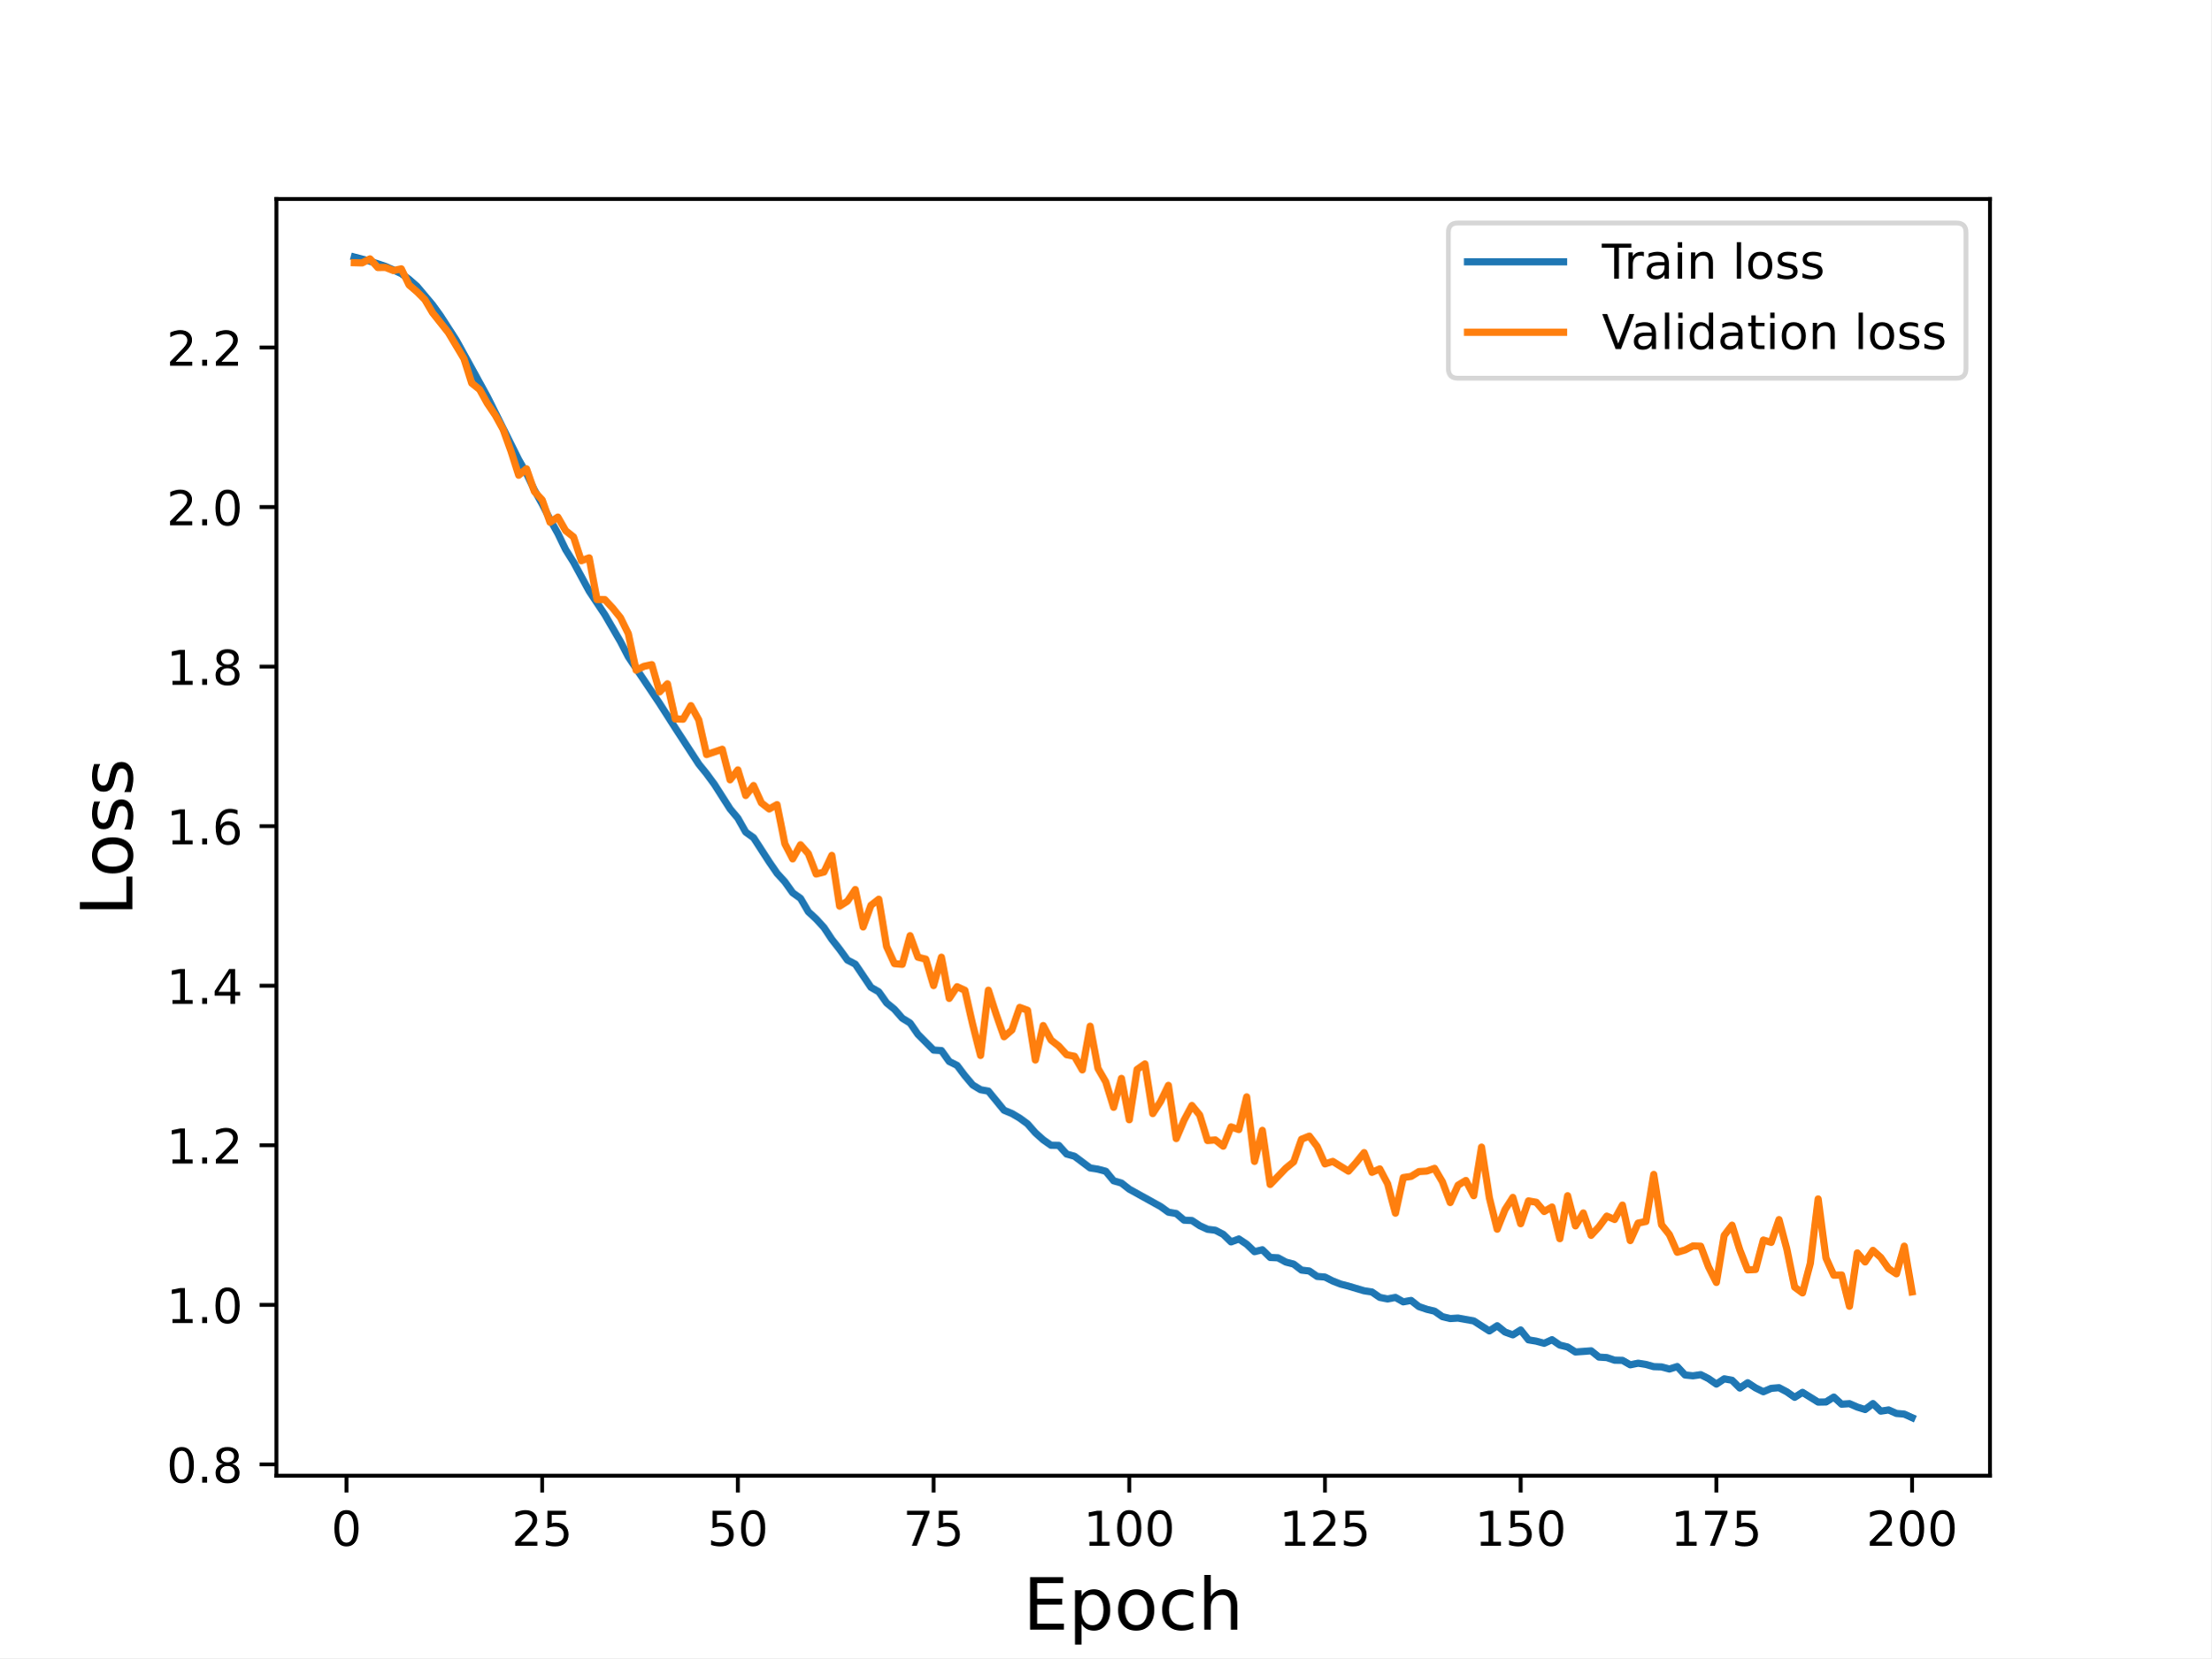
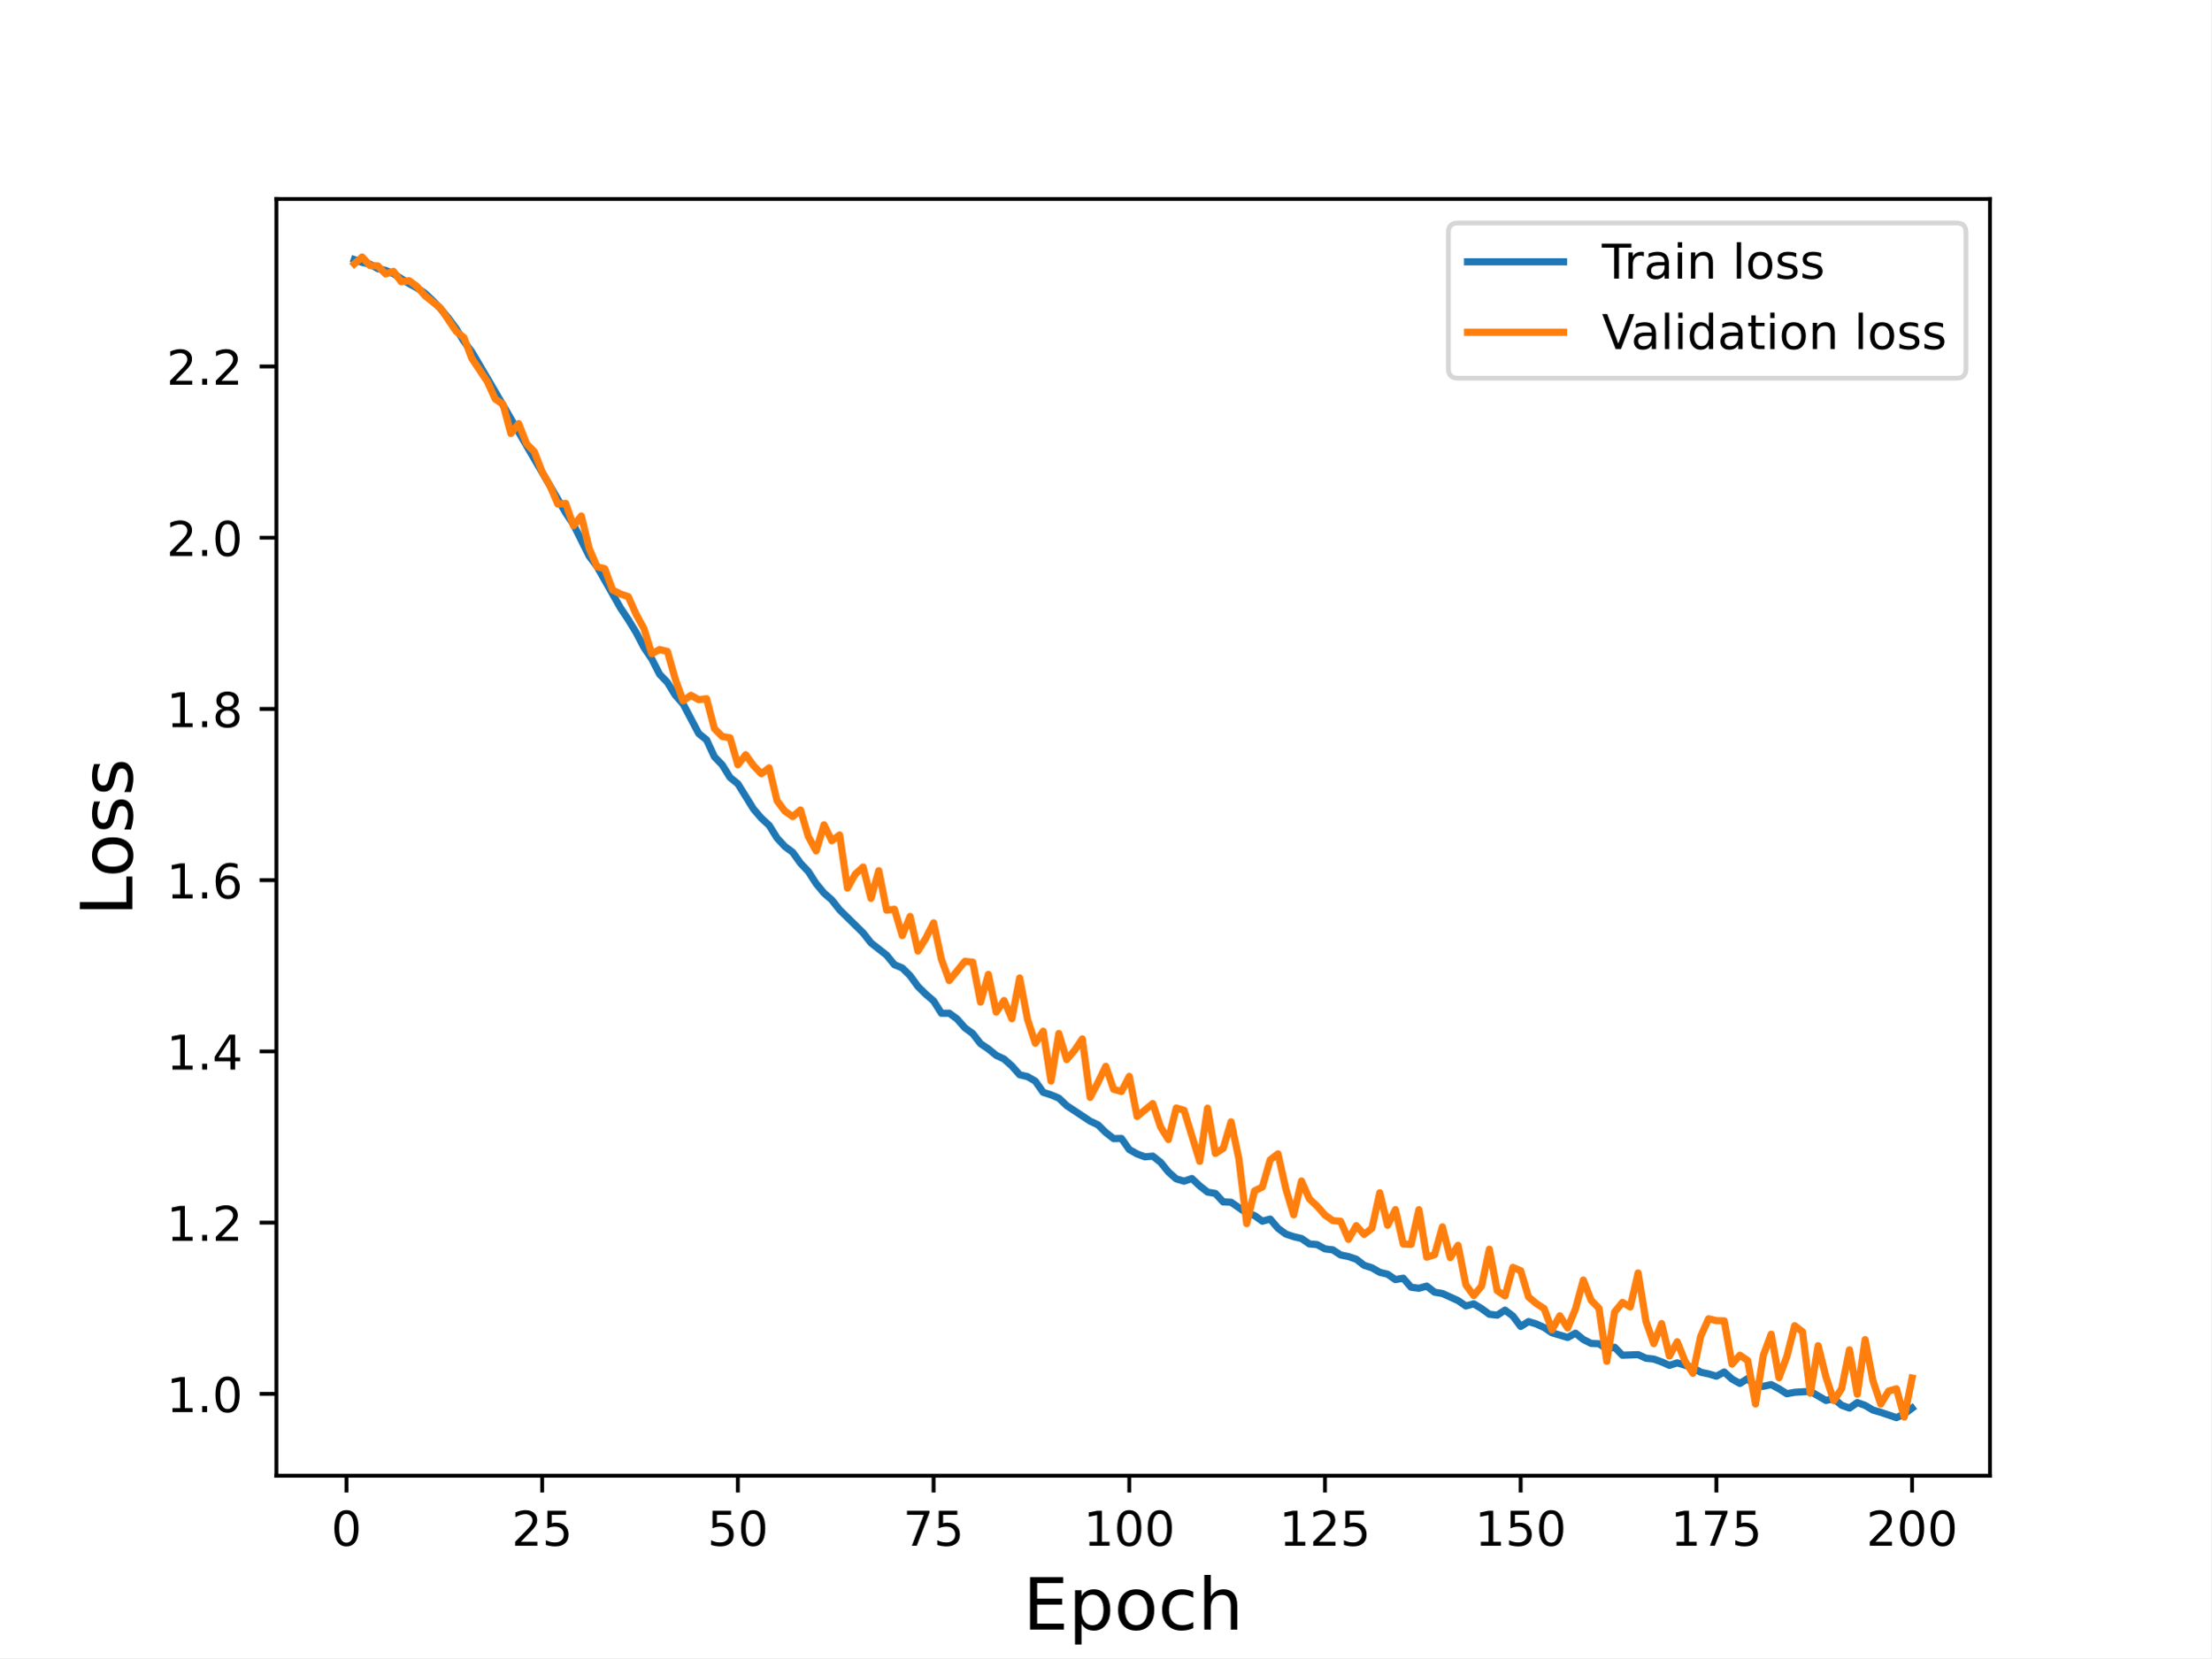
<svg xmlns="http://www.w3.org/2000/svg" xmlns:xlink="http://www.w3.org/1999/xlink" height="345.6pt" version="1.1" viewBox="0 0 460.8 345.6" width="460.8pt">
  <defs>
    <style type="text/css">*{stroke-linecap:butt;stroke-linejoin:round;}</style>
  </defs>
  <g id="figure_1">
    <g id="patch_1">
      <path d="M 0 345.6  L 460.8 345.6  L 460.8 0  L 0 0  z " style="fill:#ffffff;" />
    </g>
    <g id="axes_1">
      <g id="patch_2">
        <path d="M 57.6 307.584  L 414.72 307.584  L 414.72 41.472  L 57.6 41.472  z " style="fill:#ffffff;" />
      </g>
      <g id="matplotlib.axis_1">
        <g id="xtick_1">
          <g id="line2d_1">
            <defs>
-               <path d="M 0 0  L 0 3.5  " id="m5398cf4c0d" style="stroke:#000000;stroke-width:0.8;" />
-             </defs>
-             <g>
-               <use style="stroke:#000000;stroke-width:0.8;" x="72.201" xlink:href="#m5398cf4c0d" y="307.584" />
+               <path d="M 0 0  L 0 3.5  " id="mb15da85560" style="stroke:#000000;stroke-width:0.8;" />
+             </defs>
+             <g>
+               <use style="stroke:#000000;stroke-width:0.8;" x="72.201" xlink:href="#mb15da85560" y="307.584" />
            </g>
          </g>
          <g id="text_1">
            <g transform="translate(69.02005 322.1824)scale(0.1 -0.1)">
              <defs>
                <path d="M 2034 4250  Q 1547 4250 1301 3770  Q 1056 3291 1056 2328  Q 1056 1369 1301 889  Q 1547 409 2034 409  Q 2525 409 2770 889  Q 3016 1369 3016 2328  Q 3016 3291 2770 3770  Q 2525 4250 2034 4250  z M 2034 4750  Q 2819 4750 3233 4129  Q 3647 3509 3647 2328  Q 3647 1150 3233 529  Q 2819 -91 2034 -91  Q 1250 -91 836 529  Q 422 1150 422 2328  Q 422 3509 836 4129  Q 1250 4750 2034 4750  z " id="DejaVuSans-30" transform="scale(0.015625)" />
              </defs>
              <use xlink:href="#DejaVuSans-30" />
            </g>
          </g>
        </g>
        <g id="xtick_2">
          <g id="line2d_2">
            <g>
-               <use style="stroke:#000000;stroke-width:0.8;" x="112.987" xlink:href="#m5398cf4c0d" y="307.584" />
+               <use style="stroke:#000000;stroke-width:0.8;" x="112.987" xlink:href="#mb15da85560" y="307.584" />
            </g>
          </g>
          <g id="text_2">
            <g transform="translate(106.6245 322.1824)scale(0.1 -0.1)">
              <defs>
                <path d="M 1228 531  L 3431 531  L 3431 0  L 469 0  L 469 531  Q 828 903 1448 1529  Q 2069 2156 2228 2338  Q 2531 2678 2651 2914  Q 2772 3150 2772 3378  Q 2772 3750 2511 3984  Q 2250 4219 1831 4219  Q 1534 4219 1204 4116  Q 875 4013 500 3803  L 500 4441  Q 881 4594 1212 4672  Q 1544 4750 1819 4750  Q 2544 4750 2975 4387  Q 3406 4025 3406 3419  Q 3406 3131 3298 2873  Q 3191 2616 2906 2266  Q 2828 2175 2409 1742  Q 1991 1309 1228 531  z " id="DejaVuSans-32" transform="scale(0.015625)" />
                <path d="M 691 4666  L 3169 4666  L 3169 4134  L 1269 4134  L 1269 2991  Q 1406 3038 1543 3061  Q 1681 3084 1819 3084  Q 2600 3084 3056 2656  Q 3513 2228 3513 1497  Q 3513 744 3044 326  Q 2575 -91 1722 -91  Q 1428 -91 1123 -41  Q 819 9 494 109  L 494 744  Q 775 591 1075 516  Q 1375 441 1709 441  Q 2250 441 2565 725  Q 2881 1009 2881 1497  Q 2881 1984 2565 2268  Q 2250 2553 1709 2553  Q 1456 2553 1204 2497  Q 953 2441 691 2322  L 691 4666  z " id="DejaVuSans-35" transform="scale(0.015625)" />
              </defs>
              <use xlink:href="#DejaVuSans-32" />
              <use x="63.623" xlink:href="#DejaVuSans-35" />
            </g>
          </g>
        </g>
        <g id="xtick_3">
          <g id="line2d_3">
            <g>
-               <use style="stroke:#000000;stroke-width:0.8;" x="153.773" xlink:href="#m5398cf4c0d" y="307.584" />
+               <use style="stroke:#000000;stroke-width:0.8;" x="153.773" xlink:href="#mb15da85560" y="307.584" />
            </g>
          </g>
          <g id="text_3">
            <g transform="translate(147.4103 322.1824)scale(0.1 -0.1)">
              <use xlink:href="#DejaVuSans-35" />
              <use x="63.623" xlink:href="#DejaVuSans-30" />
            </g>
          </g>
        </g>
        <g id="xtick_4">
          <g id="line2d_4">
            <g>
-               <use style="stroke:#000000;stroke-width:0.8;" x="194.559" xlink:href="#m5398cf4c0d" y="307.584" />
+               <use style="stroke:#000000;stroke-width:0.8;" x="194.559" xlink:href="#mb15da85560" y="307.584" />
            </g>
          </g>
          <g id="text_4">
            <g transform="translate(188.196 322.1824)scale(0.1 -0.1)">
              <defs>
                <path d="M 525 4666  L 3525 4666  L 3525 4397  L 1831 0  L 1172 0  L 2766 4134  L 525 4134  L 525 4666  z " id="DejaVuSans-37" transform="scale(0.015625)" />
              </defs>
              <use xlink:href="#DejaVuSans-37" />
              <use x="63.623" xlink:href="#DejaVuSans-35" />
            </g>
          </g>
        </g>
        <g id="xtick_5">
          <g id="line2d_5">
            <g>
-               <use style="stroke:#000000;stroke-width:0.8;" x="235.344" xlink:href="#m5398cf4c0d" y="307.584" />
+               <use style="stroke:#000000;stroke-width:0.8;" x="235.344" xlink:href="#mb15da85560" y="307.584" />
            </g>
          </g>
          <g id="text_5">
            <g transform="translate(225.8005 322.1824)scale(0.1 -0.1)">
              <defs>
                <path d="M 794 531  L 1825 531  L 1825 4091  L 703 3866  L 703 4441  L 1819 4666  L 2450 4666  L 2450 531  L 3481 531  L 3481 0  L 794 0  L 794 531  z " id="DejaVuSans-31" transform="scale(0.015625)" />
              </defs>
              <use xlink:href="#DejaVuSans-31" />
              <use x="63.623" xlink:href="#DejaVuSans-30" />
              <use x="127.246" xlink:href="#DejaVuSans-30" />
            </g>
          </g>
        </g>
        <g id="xtick_6">
          <g id="line2d_6">
            <g>
-               <use style="stroke:#000000;stroke-width:0.8;" x="276.13" xlink:href="#m5398cf4c0d" y="307.584" />
+               <use style="stroke:#000000;stroke-width:0.8;" x="276.13" xlink:href="#mb15da85560" y="307.584" />
            </g>
          </g>
          <g id="text_6">
            <g transform="translate(266.5863 322.1824)scale(0.1 -0.1)">
              <use xlink:href="#DejaVuSans-31" />
              <use x="63.623" xlink:href="#DejaVuSans-32" />
              <use x="127.246" xlink:href="#DejaVuSans-35" />
            </g>
          </g>
        </g>
        <g id="xtick_7">
          <g id="line2d_7">
            <g>
-               <use style="stroke:#000000;stroke-width:0.8;" x="316.916" xlink:href="#m5398cf4c0d" y="307.584" />
+               <use style="stroke:#000000;stroke-width:0.8;" x="316.916" xlink:href="#mb15da85560" y="307.584" />
            </g>
          </g>
          <g id="text_7">
            <g transform="translate(307.372 322.1824)scale(0.1 -0.1)">
              <use xlink:href="#DejaVuSans-31" />
              <use x="63.623" xlink:href="#DejaVuSans-35" />
              <use x="127.246" xlink:href="#DejaVuSans-30" />
            </g>
          </g>
        </g>
        <g id="xtick_8">
          <g id="line2d_8">
            <g>
-               <use style="stroke:#000000;stroke-width:0.8;" x="357.702" xlink:href="#m5398cf4c0d" y="307.584" />
+               <use style="stroke:#000000;stroke-width:0.8;" x="357.702" xlink:href="#mb15da85560" y="307.584" />
            </g>
          </g>
          <g id="text_8">
            <g transform="translate(348.1578 322.1824)scale(0.1 -0.1)">
              <use xlink:href="#DejaVuSans-31" />
              <use x="63.623" xlink:href="#DejaVuSans-37" />
              <use x="127.246" xlink:href="#DejaVuSans-35" />
            </g>
          </g>
        </g>
        <g id="xtick_9">
          <g id="line2d_9">
            <g>
-               <use style="stroke:#000000;stroke-width:0.8;" x="398.487" xlink:href="#m5398cf4c0d" y="307.584" />
+               <use style="stroke:#000000;stroke-width:0.8;" x="398.487" xlink:href="#mb15da85560" y="307.584" />
            </g>
          </g>
          <g id="text_9">
            <g transform="translate(388.9435 322.1824)scale(0.1 -0.1)">
              <use xlink:href="#DejaVuSans-32" />
              <use x="63.623" xlink:href="#DejaVuSans-30" />
              <use x="127.246" xlink:href="#DejaVuSans-30" />
            </g>
          </g>
        </g>
        <g id="text_10">
          <g transform="translate(213.1936 339.6598)scale(0.15 -0.15)">
            <defs>
              <path d="M 628 4666  L 3578 4666  L 3578 4134  L 1259 4134  L 1259 2753  L 3481 2753  L 3481 2222  L 1259 2222  L 1259 531  L 3634 531  L 3634 0  L 628 0  L 628 4666  z " id="DejaVuSans-45" transform="scale(0.015625)" />
              <path d="M 1159 525  L 1159 -1331  L 581 -1331  L 581 3500  L 1159 3500  L 1159 2969  Q 1341 3281 1617 3432  Q 1894 3584 2278 3584  Q 2916 3584 3314 3078  Q 3713 2572 3713 1747  Q 3713 922 3314 415  Q 2916 -91 2278 -91  Q 1894 -91 1617 61  Q 1341 213 1159 525  z M 3116 1747  Q 3116 2381 2855 2742  Q 2594 3103 2138 3103  Q 1681 3103 1420 2742  Q 1159 2381 1159 1747  Q 1159 1113 1420 752  Q 1681 391 2138 391  Q 2594 391 2855 752  Q 3116 1113 3116 1747  z " id="DejaVuSans-70" transform="scale(0.015625)" />
              <path d="M 1959 3097  Q 1497 3097 1228 2736  Q 959 2375 959 1747  Q 959 1119 1226 758  Q 1494 397 1959 397  Q 2419 397 2687 759  Q 2956 1122 2956 1747  Q 2956 2369 2687 2733  Q 2419 3097 1959 3097  z M 1959 3584  Q 2709 3584 3137 3096  Q 3566 2609 3566 1747  Q 3566 888 3137 398  Q 2709 -91 1959 -91  Q 1206 -91 779 398  Q 353 888 353 1747  Q 353 2609 779 3096  Q 1206 3584 1959 3584  z " id="DejaVuSans-6f" transform="scale(0.015625)" />
              <path d="M 3122 3366  L 3122 2828  Q 2878 2963 2633 3030  Q 2388 3097 2138 3097  Q 1578 3097 1268 2742  Q 959 2388 959 1747  Q 959 1106 1268 751  Q 1578 397 2138 397  Q 2388 397 2633 464  Q 2878 531 3122 666  L 3122 134  Q 2881 22 2623 -34  Q 2366 -91 2075 -91  Q 1284 -91 818 406  Q 353 903 353 1747  Q 353 2603 823 3093  Q 1294 3584 2113 3584  Q 2378 3584 2631 3529  Q 2884 3475 3122 3366  z " id="DejaVuSans-63" transform="scale(0.015625)" />
              <path d="M 3513 2113  L 3513 0  L 2938 0  L 2938 2094  Q 2938 2591 2744 2837  Q 2550 3084 2163 3084  Q 1697 3084 1428 2787  Q 1159 2491 1159 1978  L 1159 0  L 581 0  L 581 4863  L 1159 4863  L 1159 2956  Q 1366 3272 1645 3428  Q 1925 3584 2291 3584  Q 2894 3584 3203 3211  Q 3513 2838 3513 2113  z " id="DejaVuSans-68" transform="scale(0.015625)" />
            </defs>
            <use xlink:href="#DejaVuSans-45" />
            <use x="63.184" xlink:href="#DejaVuSans-70" />
            <use x="126.66" xlink:href="#DejaVuSans-6f" />
            <use x="187.842" xlink:href="#DejaVuSans-63" />
            <use x="242.822" xlink:href="#DejaVuSans-68" />
          </g>
        </g>
      </g>
      <g id="matplotlib.axis_2">
        <g id="ytick_1">
          <g id="line2d_10">
            <defs>
-               <path d="M 0 0  L -3.5 0  " id="mf425dafba1" style="stroke:#000000;stroke-width:0.8;" />
-             </defs>
-             <g>
-               <use style="stroke:#000000;stroke-width:0.8;" x="57.6" xlink:href="#mf425dafba1" y="305.232" />
+               <path d="M 0 0  L -3.5 0  " id="m21a8f76d8e" style="stroke:#000000;stroke-width:0.8;" />
+             </defs>
+             <g>
+               <use style="stroke:#000000;stroke-width:0.8;" x="57.6" xlink:href="#m21a8f76d8e" y="290.529" />
            </g>
          </g>
          <g id="text_11">
-             <g transform="translate(34.69687 309.031)scale(0.1 -0.1)">
+             <g transform="translate(34.69687 294.3279)scale(0.1 -0.1)">
              <defs>
                <path d="M 684 794  L 1344 794  L 1344 0  L 684 0  L 684 794  z " id="DejaVuSans-2e" transform="scale(0.015625)" />
-                 <path d="M 2034 2216  Q 1584 2216 1326 1975  Q 1069 1734 1069 1313  Q 1069 891 1326 650  Q 1584 409 2034 409  Q 2484 409 2743 651  Q 3003 894 3003 1313  Q 3003 1734 2745 1975  Q 2488 2216 2034 2216  z M 1403 2484  Q 997 2584 770 2862  Q 544 3141 544 3541  Q 544 4100 942 4425  Q 1341 4750 2034 4750  Q 2731 4750 3128 4425  Q 3525 4100 3525 3541  Q 3525 3141 3298 2862  Q 3072 2584 2669 2484  Q 3125 2378 3379 2068  Q 3634 1759 3634 1313  Q 3634 634 3220 271  Q 2806 -91 2034 -91  Q 1263 -91 848 271  Q 434 634 434 1313  Q 434 1759 690 2068  Q 947 2378 1403 2484  z M 1172 3481  Q 1172 3119 1398 2916  Q 1625 2713 2034 2713  Q 2441 2713 2670 2916  Q 2900 3119 2900 3481  Q 2900 3844 2670 4047  Q 2441 4250 2034 4250  Q 1625 4250 1398 4047  Q 1172 3844 1172 3481  z " id="DejaVuSans-38" transform="scale(0.015625)" />
-               </defs>
-               <use xlink:href="#DejaVuSans-30" />
-               <use x="63.623" xlink:href="#DejaVuSans-2e" />
-               <use x="95.41" xlink:href="#DejaVuSans-38" />
+               </defs>
+               <use xlink:href="#DejaVuSans-31" />
+               <use x="63.623" xlink:href="#DejaVuSans-2e" />
+               <use x="95.41" xlink:href="#DejaVuSans-30" />
            </g>
          </g>
        </g>
        <g id="ytick_2">
          <g id="line2d_11">
            <g>
-               <use style="stroke:#000000;stroke-width:0.8;" x="57.6" xlink:href="#mf425dafba1" y="271.973" />
+               <use style="stroke:#000000;stroke-width:0.8;" x="57.6" xlink:href="#m21a8f76d8e" y="254.837" />
            </g>
          </g>
          <g id="text_12">
-             <g transform="translate(34.69687 275.772)scale(0.1 -0.1)">
-               <use xlink:href="#DejaVuSans-31" />
-               <use x="63.623" xlink:href="#DejaVuSans-2e" />
-               <use x="95.41" xlink:href="#DejaVuSans-30" />
+             <g transform="translate(34.69687 258.6366)scale(0.1 -0.1)">
+               <use xlink:href="#DejaVuSans-31" />
+               <use x="63.623" xlink:href="#DejaVuSans-2e" />
+               <use x="95.41" xlink:href="#DejaVuSans-32" />
            </g>
          </g>
        </g>
        <g id="ytick_3">
          <g id="line2d_12">
            <g>
-               <use style="stroke:#000000;stroke-width:0.8;" x="57.6" xlink:href="#mf425dafba1" y="238.714" />
+               <use style="stroke:#000000;stroke-width:0.8;" x="57.6" xlink:href="#m21a8f76d8e" y="219.146" />
            </g>
          </g>
          <g id="text_13">
-             <g transform="translate(34.69687 242.513)scale(0.1 -0.1)">
-               <use xlink:href="#DejaVuSans-31" />
-               <use x="63.623" xlink:href="#DejaVuSans-2e" />
-               <use x="95.41" xlink:href="#DejaVuSans-32" />
+             <g transform="translate(34.69687 222.9452)scale(0.1 -0.1)">
+               <defs>
+                 <path d="M 2419 4116  L 825 1625  L 2419 1625  L 2419 4116  z M 2253 4666  L 3047 4666  L 3047 1625  L 3713 1625  L 3713 1100  L 3047 1100  L 3047 0  L 2419 0  L 2419 1100  L 313 1100  L 313 1709  L 2253 4666  z " id="DejaVuSans-34" transform="scale(0.015625)" />
+               </defs>
+               <use xlink:href="#DejaVuSans-31" />
+               <use x="63.623" xlink:href="#DejaVuSans-2e" />
+               <use x="95.41" xlink:href="#DejaVuSans-34" />
            </g>
          </g>
        </g>
        <g id="ytick_4">
          <g id="line2d_13">
            <g>
-               <use style="stroke:#000000;stroke-width:0.8;" x="57.6" xlink:href="#mf425dafba1" y="205.455" />
+               <use style="stroke:#000000;stroke-width:0.8;" x="57.6" xlink:href="#m21a8f76d8e" y="183.455" />
            </g>
          </g>
          <g id="text_14">
-             <g transform="translate(34.69687 209.254)scale(0.1 -0.1)">
-               <defs>
-                 <path d="M 2419 4116  L 825 1625  L 2419 1625  L 2419 4116  z M 2253 4666  L 3047 4666  L 3047 1625  L 3713 1625  L 3713 1100  L 3047 1100  L 3047 0  L 2419 0  L 2419 1100  L 313 1100  L 313 1709  L 2253 4666  z " id="DejaVuSans-34" transform="scale(0.015625)" />
-               </defs>
-               <use xlink:href="#DejaVuSans-31" />
-               <use x="63.623" xlink:href="#DejaVuSans-2e" />
-               <use x="95.41" xlink:href="#DejaVuSans-34" />
+             <g transform="translate(34.69687 187.2539)scale(0.1 -0.1)">
+               <defs>
+                 <path d="M 2113 2584  Q 1688 2584 1439 2293  Q 1191 2003 1191 1497  Q 1191 994 1439 701  Q 1688 409 2113 409  Q 2538 409 2786 701  Q 3034 994 3034 1497  Q 3034 2003 2786 2293  Q 2538 2584 2113 2584  z M 3366 4563  L 3366 3988  Q 3128 4100 2886 4159  Q 2644 4219 2406 4219  Q 1781 4219 1451 3797  Q 1122 3375 1075 2522  Q 1259 2794 1537 2939  Q 1816 3084 2150 3084  Q 2853 3084 3261 2657  Q 3669 2231 3669 1497  Q 3669 778 3244 343  Q 2819 -91 2113 -91  Q 1303 -91 875 529  Q 447 1150 447 2328  Q 447 3434 972 4092  Q 1497 4750 2381 4750  Q 2619 4750 2861 4703  Q 3103 4656 3366 4563  z " id="DejaVuSans-36" transform="scale(0.015625)" />
+               </defs>
+               <use xlink:href="#DejaVuSans-31" />
+               <use x="63.623" xlink:href="#DejaVuSans-2e" />
+               <use x="95.41" xlink:href="#DejaVuSans-36" />
            </g>
          </g>
        </g>
        <g id="ytick_5">
          <g id="line2d_14">
            <g>
-               <use style="stroke:#000000;stroke-width:0.8;" x="57.6" xlink:href="#mf425dafba1" y="172.196" />
+               <use style="stroke:#000000;stroke-width:0.8;" x="57.6" xlink:href="#m21a8f76d8e" y="147.763" />
            </g>
          </g>
          <g id="text_15">
-             <g transform="translate(34.69687 175.995)scale(0.1 -0.1)">
-               <defs>
-                 <path d="M 2113 2584  Q 1688 2584 1439 2293  Q 1191 2003 1191 1497  Q 1191 994 1439 701  Q 1688 409 2113 409  Q 2538 409 2786 701  Q 3034 994 3034 1497  Q 3034 2003 2786 2293  Q 2538 2584 2113 2584  z M 3366 4563  L 3366 3988  Q 3128 4100 2886 4159  Q 2644 4219 2406 4219  Q 1781 4219 1451 3797  Q 1122 3375 1075 2522  Q 1259 2794 1537 2939  Q 1816 3084 2150 3084  Q 2853 3084 3261 2657  Q 3669 2231 3669 1497  Q 3669 778 3244 343  Q 2819 -91 2113 -91  Q 1303 -91 875 529  Q 447 1150 447 2328  Q 447 3434 972 4092  Q 1497 4750 2381 4750  Q 2619 4750 2861 4703  Q 3103 4656 3366 4563  z " id="DejaVuSans-36" transform="scale(0.015625)" />
-               </defs>
-               <use xlink:href="#DejaVuSans-31" />
-               <use x="63.623" xlink:href="#DejaVuSans-2e" />
-               <use x="95.41" xlink:href="#DejaVuSans-36" />
+             <g transform="translate(34.69687 151.5626)scale(0.1 -0.1)">
+               <defs>
+                 <path d="M 2034 2216  Q 1584 2216 1326 1975  Q 1069 1734 1069 1313  Q 1069 891 1326 650  Q 1584 409 2034 409  Q 2484 409 2743 651  Q 3003 894 3003 1313  Q 3003 1734 2745 1975  Q 2488 2216 2034 2216  z M 1403 2484  Q 997 2584 770 2862  Q 544 3141 544 3541  Q 544 4100 942 4425  Q 1341 4750 2034 4750  Q 2731 4750 3128 4425  Q 3525 4100 3525 3541  Q 3525 3141 3298 2862  Q 3072 2584 2669 2484  Q 3125 2378 3379 2068  Q 3634 1759 3634 1313  Q 3634 634 3220 271  Q 2806 -91 2034 -91  Q 1263 -91 848 271  Q 434 634 434 1313  Q 434 1759 690 2068  Q 947 2378 1403 2484  z M 1172 3481  Q 1172 3119 1398 2916  Q 1625 2713 2034 2713  Q 2441 2713 2670 2916  Q 2900 3119 2900 3481  Q 2900 3844 2670 4047  Q 2441 4250 2034 4250  Q 1625 4250 1398 4047  Q 1172 3844 1172 3481  z " id="DejaVuSans-38" transform="scale(0.015625)" />
+               </defs>
+               <use xlink:href="#DejaVuSans-31" />
+               <use x="63.623" xlink:href="#DejaVuSans-2e" />
+               <use x="95.41" xlink:href="#DejaVuSans-38" />
            </g>
          </g>
        </g>
        <g id="ytick_6">
          <g id="line2d_15">
            <g>
-               <use style="stroke:#000000;stroke-width:0.8;" x="57.6" xlink:href="#mf425dafba1" y="138.937" />
+               <use style="stroke:#000000;stroke-width:0.8;" x="57.6" xlink:href="#m21a8f76d8e" y="112.072" />
            </g>
          </g>
          <g id="text_16">
-             <g transform="translate(34.69687 142.736)scale(0.1 -0.1)">
-               <use xlink:href="#DejaVuSans-31" />
-               <use x="63.623" xlink:href="#DejaVuSans-2e" />
-               <use x="95.41" xlink:href="#DejaVuSans-38" />
+             <g transform="translate(34.69687 115.8713)scale(0.1 -0.1)">
+               <use xlink:href="#DejaVuSans-32" />
+               <use x="63.623" xlink:href="#DejaVuSans-2e" />
+               <use x="95.41" xlink:href="#DejaVuSans-30" />
            </g>
          </g>
        </g>
        <g id="ytick_7">
          <g id="line2d_16">
            <g>
-               <use style="stroke:#000000;stroke-width:0.8;" x="57.6" xlink:href="#mf425dafba1" y="105.678" />
+               <use style="stroke:#000000;stroke-width:0.8;" x="57.6" xlink:href="#m21a8f76d8e" y="76.381" />
            </g>
          </g>
          <g id="text_17">
-             <g transform="translate(34.69687 109.477)scale(0.1 -0.1)">
+             <g transform="translate(34.69687 80.17992)scale(0.1 -0.1)">
              <use xlink:href="#DejaVuSans-32" />
              <use x="63.623" xlink:href="#DejaVuSans-2e" />
-               <use x="95.41" xlink:href="#DejaVuSans-30" />
-             </g>
-           </g>
-         </g>
-         <g id="ytick_8">
-           <g id="line2d_17">
-             <g>
-               <use style="stroke:#000000;stroke-width:0.8;" x="57.6" xlink:href="#mf425dafba1" y="72.419" />
-             </g>
-           </g>
-           <g id="text_18">
-             <g transform="translate(34.69687 76.21794)scale(0.1 -0.1)">
-               <use xlink:href="#DejaVuSans-32" />
-               <use x="63.623" xlink:href="#DejaVuSans-2e" />
              <use x="95.41" xlink:href="#DejaVuSans-32" />
            </g>
          </g>
        </g>
-         <g id="text_19">
+         <g id="text_18">
          <g transform="translate(27.57734 190.9788)rotate(-90)scale(0.15 -0.15)">
            <defs>
              <path d="M 628 4666  L 1259 4666  L 1259 531  L 3531 531  L 3531 0  L 628 0  L 628 4666  z " id="DejaVuSans-4c" transform="scale(0.015625)" />
              <path d="M 2834 3397  L 2834 2853  Q 2591 2978 2328 3040  Q 2066 3103 1784 3103  Q 1356 3103 1142 2972  Q 928 2841 928 2578  Q 928 2378 1081 2264  Q 1234 2150 1697 2047  L 1894 2003  Q 2506 1872 2764 1633  Q 3022 1394 3022 966  Q 3022 478 2636 193  Q 2250 -91 1575 -91  Q 1294 -91 989 -36  Q 684 19 347 128  L 347 722  Q 666 556 975 473  Q 1284 391 1588 391  Q 1994 391 2212 530  Q 2431 669 2431 922  Q 2431 1156 2273 1281  Q 2116 1406 1581 1522  L 1381 1569  Q 847 1681 609 1914  Q 372 2147 372 2553  Q 372 3047 722 3315  Q 1072 3584 1716 3584  Q 2034 3584 2315 3537  Q 2597 3491 2834 3397  z " id="DejaVuSans-73" transform="scale(0.015625)" />
            </defs>
            <use xlink:href="#DejaVuSans-4c" />
            <use x="53.963" xlink:href="#DejaVuSans-6f" />
            <use x="115.145" xlink:href="#DejaVuSans-73" />
            <use x="167.244" xlink:href="#DejaVuSans-73" />
          </g>
        </g>
      </g>
+       <g id="line2d_17">
+         <path clip-path="url(#p31c060f0c8)" d="M 73.833 54.108  L 75.464 54.678  L 77.096 55.052  L 78.727 55.984  L 80.358 56.357  L 81.99 57.034  L 85.253 59.114  L 86.884 59.991  L 88.516 61.094  L 90.147 62.626  L 91.778 64.312  L 93.41 66.269  L 95.041 68.468  L 96.673 71.141  L 98.304 73.319  L 101.567 78.861  L 117.881 106.863  L 119.513 109.318  L 122.776 115.887  L 124.407 118.059  L 129.301 126.698  L 130.933 129.152  L 132.564 131.814  L 134.196 134.938  L 135.827 137.338  L 137.458 140.53  L 139.09 142.235  L 140.721 144.885  L 142.353 146.716  L 145.616 152.895  L 147.247 154.202  L 148.879 157.73  L 150.51 159.424  L 152.141 162.043  L 153.773 163.371  L 157.036 168.635  L 158.667 170.535  L 160.299 172.032  L 161.93 174.663  L 163.561 176.428  L 165.193 177.637  L 166.824 179.925  L 168.456 181.643  L 170.087 184.175  L 171.719 186.143  L 173.35 187.573  L 174.981 189.639  L 179.876 194.444  L 181.507 196.523  L 184.77 199.082  L 186.401 201.08  L 188.033 201.752  L 189.664 203.359  L 191.296 205.608  L 192.927 207.216  L 194.559 208.615  L 196.19 211.196  L 197.821 211.183  L 199.453 212.381  L 201.084 214.234  L 202.716 215.427  L 204.347 217.534  L 205.979 218.638  L 207.61 219.964  L 209.241 220.735  L 210.873 222.177  L 212.504 224.02  L 214.136 224.402  L 215.767 225.347  L 217.399 227.674  L 219.03 228.209  L 220.661 228.883  L 222.293 230.44  L 227.187 233.682  L 228.819 234.448  L 230.45 236.051  L 232.081 237.326  L 233.713 237.289  L 235.344 239.603  L 236.976 240.519  L 238.607 241.125  L 240.239 240.98  L 241.87 242.262  L 243.501 244.272  L 245.133 245.718  L 246.764 246.199  L 248.396 245.646  L 250.027 247.18  L 251.659 248.468  L 253.29 248.753  L 254.921 250.517  L 256.553 250.585  L 259.816 252.85  L 261.447 253.36  L 263.079 254.535  L 264.71 254.095  L 266.341 256.014  L 267.973 257.218  L 269.604 257.768  L 271.236 258.144  L 272.867 259.275  L 274.499 259.419  L 276.13 260.318  L 277.761 260.514  L 279.393 261.578  L 281.024 261.916  L 282.656 262.464  L 284.287 263.733  L 285.919 264.252  L 287.55 265.197  L 289.181 265.588  L 290.813 266.718  L 292.444 266.424  L 294.076 268.303  L 295.707 268.523  L 297.339 268.066  L 298.97 269.337  L 300.601 269.61  L 303.864 271.088  L 305.496 272.211  L 307.127 271.76  L 308.759 272.747  L 310.39 273.937  L 312.021 274.127  L 313.653 273.077  L 315.284 274.296  L 316.916 276.473  L 318.547 275.46  L 320.179 275.961  L 321.81 276.708  L 323.441 277.803  L 326.704 278.771  L 328.336 277.878  L 329.967 279.194  L 331.599 280.016  L 333.23 280.086  L 334.862 281.16  L 336.493 280.812  L 338.124 282.479  L 341.387 282.348  L 343.019 283.1  L 344.65 283.276  L 346.282 283.869  L 347.913 284.585  L 349.544 284.068  L 352.807 285.053  L 354.439 286.026  L 356.07 286.364  L 357.702 286.842  L 359.333 285.974  L 360.964 287.442  L 362.596 288.354  L 364.227 287.341  L 365.859 289.027  L 367.49 288.955  L 369.122 288.592  L 370.753 289.471  L 372.384 290.5  L 374.016 290.198  L 377.279 289.998  L 380.542 291.907  L 382.173 291.524  L 383.804 292.9  L 385.436 293.49  L 387.067 292.345  L 388.699 292.931  L 390.33 293.905  L 391.962 294.379  L 395.224 295.488  L 396.856 294.714  L 398.487 293.504  L 398.487 293.504  " style="fill:none;stroke:#1f77b4;stroke-linecap:square;stroke-width:1.5;" />
+       </g>
      <g id="line2d_18">
-         <path clip-path="url(#p2046b38157)" d="M 73.833 53.568  L 77.096 54.437  L 80.358 55.526  L 83.621 57.017  L 85.253 58.23  L 86.884 59.664  L 90.147 63.543  L 91.778 65.802  L 95.041 70.853  L 98.304 76.765  L 101.567 82.708  L 108.093 95.821  L 109.724 98.68  L 111.356 102.126  L 112.987 105.06  L 114.618 108.26  L 116.25 111.184  L 117.881 114.56  L 119.513 117.161  L 122.776 123.191  L 126.038 128.102  L 129.301 133.728  L 130.933 136.879  L 137.458 146.619  L 140.721 151.726  L 145.616 159.244  L 147.247 161.259  L 148.879 163.479  L 152.141 168.591  L 153.773 170.542  L 155.404 173.435  L 157.036 174.597  L 160.299 179.637  L 161.93 182.008  L 163.561 183.796  L 165.193 186.084  L 166.824 187.239  L 168.456 190.033  L 170.087 191.542  L 171.719 193.325  L 173.35 195.787  L 174.981 197.86  L 176.613 200.114  L 178.244 200.96  L 181.507 205.791  L 183.139 206.728  L 184.77 209.031  L 186.401 210.368  L 188.033 212.227  L 189.664 213.232  L 191.296 215.585  L 194.559 218.868  L 196.19 218.967  L 197.821 221.253  L 199.453 222.058  L 201.084 224.215  L 202.716 226.148  L 204.347 227.131  L 205.979 227.424  L 209.241 231.412  L 210.873 232.093  L 212.504 233.048  L 214.136 234.248  L 215.767 236.104  L 217.399 237.571  L 219.03 238.717  L 220.661 238.746  L 222.293 240.553  L 223.924 240.996  L 227.187 243.443  L 228.819 243.706  L 230.45 244.132  L 232.081 246.114  L 233.713 246.592  L 235.344 247.867  L 241.87 251.482  L 243.501 252.655  L 245.133 252.944  L 246.764 254.322  L 248.396 254.4  L 250.027 255.477  L 251.659 256.229  L 253.29 256.435  L 254.921 257.274  L 256.553 258.856  L 258.184 258.247  L 259.816 259.342  L 261.447 260.892  L 263.079 260.493  L 264.71 262.094  L 266.341 262.172  L 267.973 263.061  L 269.604 263.479  L 271.236 264.735  L 272.867 264.922  L 274.499 266.055  L 276.13 266.188  L 277.761 267.01  L 279.393 267.653  L 281.024 268.071  L 284.287 269.045  L 285.919 269.298  L 287.55 270.423  L 289.181 270.751  L 290.813 270.43  L 292.444 271.354  L 294.076 271.059  L 295.707 272.347  L 297.339 272.9  L 298.97 273.29  L 300.601 274.44  L 302.233 274.825  L 303.864 274.728  L 307.127 275.324  L 310.39 277.417  L 312.021 276.329  L 313.653 277.645  L 315.284 278.225  L 316.916 277.218  L 318.547 279.273  L 320.179 279.544  L 321.81 279.987  L 323.441 279.24  L 325.073 280.366  L 326.704 280.767  L 328.336 281.803  L 331.599 281.557  L 333.23 282.863  L 334.862 282.962  L 336.493 283.517  L 338.124 283.549  L 339.756 284.472  L 341.387 284.133  L 343.019 284.394  L 344.65 284.858  L 346.282 284.913  L 347.913 285.357  L 349.544 284.838  L 351.176 286.594  L 352.807 286.767  L 354.439 286.528  L 356.07 287.358  L 357.702 288.495  L 359.333 287.394  L 360.964 287.692  L 362.596 289.319  L 364.227 288.212  L 365.859 289.278  L 367.49 290.091  L 369.122 289.378  L 370.753 289.241  L 372.384 290.109  L 374.016 291.242  L 375.647 290.215  L 378.91 292.246  L 380.542 292.22  L 382.173 291.196  L 383.804 292.682  L 385.436 292.567  L 387.067 293.29  L 388.699 293.794  L 390.33 292.554  L 391.962 294.129  L 393.593 293.877  L 395.224 294.61  L 396.856 294.754  L 398.487 295.488  L 398.487 295.488  " style="fill:none;stroke:#1f77b4;stroke-linecap:square;stroke-width:1.5;" />
-       </g>
-       <g id="line2d_19">
-         <path clip-path="url(#p2046b38157)" d="M 73.833 54.759  L 75.464 54.8  L 77.096 53.947  L 78.727 55.749  L 80.358 55.737  L 81.99 56.393  L 83.621 56.03  L 85.253 59.397  L 86.884 60.792  L 88.516 62.423  L 90.147 65.19  L 93.41 69.292  L 96.673 74.736  L 98.304 79.858  L 99.936 81.168  L 101.567 84.095  L 103.198 86.512  L 104.83 89.467  L 106.461 93.968  L 108.093 99.047  L 109.724 97.711  L 111.356 102.436  L 112.987 104.193  L 114.618 108.851  L 116.25 107.776  L 117.881 110.612  L 119.513 111.898  L 121.144 116.866  L 122.776 116.264  L 124.407 124.952  L 126.038 124.968  L 127.67 126.724  L 129.301 128.743  L 130.933 132.064  L 132.564 139.678  L 134.196 138.879  L 135.827 138.526  L 137.458 144.21  L 139.09 142.527  L 140.721 149.846  L 142.353 149.902  L 143.984 147.072  L 145.616 150.057  L 147.247 157.277  L 150.51 156.166  L 152.141 162.54  L 153.773 160.477  L 155.404 165.809  L 157.036 163.737  L 158.667 167.336  L 160.299 168.619  L 161.93 167.703  L 163.561 175.861  L 165.193 179.012  L 166.824 176.081  L 168.456 177.927  L 170.087 182.164  L 171.719 181.754  L 173.35 178.29  L 174.981 188.867  L 176.613 187.837  L 178.244 185.407  L 179.876 193.204  L 181.507 188.691  L 183.139 187.432  L 184.77 197.292  L 186.401 200.85  L 188.033 201  L 189.664 195.028  L 191.296 199.51  L 192.927 199.911  L 194.559 205.434  L 196.19 199.507  L 197.821 208.101  L 199.453 205.658  L 201.084 206.405  L 202.716 213.573  L 204.347 219.997  L 205.979 206.391  L 207.61 211.44  L 209.241 216.096  L 210.873 214.692  L 212.504 209.981  L 214.136 210.567  L 215.767 220.943  L 217.399 213.756  L 219.03 216.776  L 220.661 218.052  L 222.293 219.847  L 223.924 220.159  L 225.556 223.008  L 227.187 213.892  L 228.819 222.68  L 230.45 225.513  L 232.081 230.806  L 233.713 224.773  L 235.344 233.395  L 236.976 222.906  L 238.607 221.754  L 240.239 232.111  L 241.87 229.584  L 243.501 226.23  L 245.133 237.323  L 246.764 233.482  L 248.396 230.425  L 250.027 232.411  L 251.659 237.73  L 253.29 237.604  L 254.921 238.911  L 256.553 234.879  L 258.184 235.447  L 259.816 228.623  L 261.447 242.085  L 263.079 235.609  L 264.71 246.891  L 267.973 243.494  L 269.604 242.166  L 271.236 237.459  L 272.867 236.808  L 274.499 238.957  L 276.13 242.6  L 277.761 242.08  L 281.024 244.113  L 282.656 242.268  L 284.287 240.246  L 285.919 244.354  L 287.55 243.641  L 289.181 246.73  L 290.813 252.869  L 292.444 245.446  L 294.076 245.211  L 295.707 244.193  L 297.339 244.101  L 298.97 243.53  L 300.601 246.314  L 302.233 250.65  L 303.864 247.036  L 305.496 246.048  L 307.127 249.219  L 308.759 239.1  L 310.39 249.639  L 312.021 256.207  L 313.653 252.137  L 315.284 249.585  L 316.916 255.069  L 318.547 250.309  L 320.179 250.598  L 321.81 252.514  L 323.441 251.586  L 325.073 258.193  L 326.704 249.234  L 328.336 255.518  L 329.967 252.824  L 331.599 257.486  L 333.23 255.711  L 334.862 253.483  L 336.493 254.176  L 338.124 251.182  L 339.756 258.579  L 341.387 254.941  L 343.019 254.603  L 344.65 244.795  L 346.282 255.284  L 347.913 257.334  L 349.544 261.016  L 351.176 260.531  L 352.807 259.705  L 354.439 259.761  L 356.07 264.072  L 357.702 267.305  L 359.333 257.505  L 360.964 255.363  L 362.596 260.557  L 364.227 264.697  L 365.859 264.609  L 367.49 258.465  L 369.122 258.954  L 370.753 254.213  L 372.384 260.337  L 374.016 268.28  L 375.647 269.496  L 377.279 263.313  L 378.91 249.909  L 380.542 262.201  L 382.173 265.796  L 383.804 265.751  L 385.436 272.266  L 387.067 261.156  L 388.699 263.037  L 390.33 260.625  L 391.962 262.1  L 393.593 264.43  L 395.224 265.505  L 396.856 259.747  L 398.487 269.274  L 398.487 269.274  " style="fill:none;stroke:#ff7f0e;stroke-linecap:square;stroke-width:1.5;" />
+         <path clip-path="url(#p31c060f0c8)" d="M 73.833 55.006  L 75.464 53.568  L 77.096 55.346  L 78.727 55.414  L 80.358 57.092  L 81.99 56.557  L 83.621 58.733  L 85.253 58.499  L 86.884 59.692  L 88.516 61.584  L 91.778 64.2  L 95.041 69.031  L 96.673 70.362  L 98.304 74.655  L 101.567 79.556  L 103.198 83.161  L 104.83 84.273  L 106.461 90.353  L 108.093 88.285  L 109.724 92.477  L 111.356 94.149  L 112.987 98.378  L 114.618 101.263  L 116.25 105.07  L 117.881 104.914  L 119.513 109.578  L 121.144 107.545  L 122.776 114.27  L 124.407 118.118  L 126.038 118.541  L 127.67 122.968  L 129.301 123.798  L 130.933 124.366  L 132.564 128.031  L 134.196 131.004  L 135.827 136.274  L 137.458 135.386  L 139.09 135.78  L 140.721 141.505  L 142.353 146.075  L 143.984 144.923  L 145.616 145.836  L 147.247 145.629  L 148.879 151.857  L 150.51 153.505  L 152.141 153.779  L 153.773 159.409  L 155.404 157.3  L 157.036 159.58  L 158.667 161.274  L 160.299 160.039  L 161.93 166.888  L 163.561 169.059  L 165.193 170.201  L 166.824 168.821  L 168.456 174.354  L 170.087 177.358  L 171.719 171.91  L 173.35 175.241  L 174.981 174.035  L 176.613 185.111  L 178.244 182.193  L 179.876 180.713  L 181.507 187.253  L 183.139 181.472  L 184.77 189.715  L 186.401 189.511  L 188.033 195.007  L 189.664 191.013  L 191.296 198.235  L 192.927 195.572  L 194.559 192.353  L 196.19 199.938  L 197.821 204.387  L 201.084 200.37  L 202.716 200.53  L 204.347 208.882  L 205.979 203.099  L 207.61 210.961  L 209.241 208.535  L 210.873 212.34  L 212.504 203.836  L 214.136 212.457  L 215.767 217.454  L 217.399 214.938  L 219.03 225.341  L 220.661 215.419  L 222.293 220.853  L 223.924 218.953  L 225.556 216.541  L 227.187 228.736  L 228.819 225.621  L 230.45 222.252  L 232.081 227.053  L 233.713 227.502  L 235.344 224.349  L 236.976 232.705  L 240.239 230.018  L 241.87 234.905  L 243.501 237.518  L 245.133 230.945  L 246.764 231.423  L 250.027 242.069  L 251.659 230.976  L 253.29 240.413  L 254.921 239.36  L 256.553 233.827  L 258.184 241.53  L 259.816 255.047  L 261.447 248.223  L 263.079 247.418  L 264.71 241.755  L 266.341 240.499  L 267.973 247.79  L 269.604 253.215  L 271.236 246.16  L 272.867 249.875  L 274.499 251.404  L 276.13 253.258  L 277.761 254.413  L 279.393 254.564  L 281.024 258.321  L 282.656 255.468  L 284.287 257.297  L 285.919 256.013  L 287.55 248.615  L 289.181 255.392  L 290.813 252.124  L 292.444 259.302  L 294.076 259.371  L 295.707 252.147  L 297.339 262.049  L 298.97 261.521  L 300.601 255.72  L 302.233 262.13  L 303.864 259.565  L 305.496 267.801  L 307.127 270.039  L 308.759 268.072  L 310.39 260.383  L 312.021 269.02  L 313.653 270.115  L 315.284 264.167  L 316.916 264.855  L 318.547 270.326  L 320.179 271.702  L 321.81 272.752  L 323.441 277.175  L 325.073 274.254  L 326.704 276.787  L 328.336 272.829  L 329.967 266.808  L 331.599 271.021  L 333.23 272.685  L 334.862 283.747  L 336.493 273.455  L 338.124 271.469  L 339.756 272.413  L 341.387 265.328  L 343.019 275.382  L 344.65 280.065  L 346.282 275.871  L 347.913 282.643  L 349.544 279.673  L 351.176 283.732  L 352.807 286.246  L 354.439 278.516  L 356.07 274.881  L 357.702 275.274  L 359.333 275.304  L 360.964 284.333  L 362.596 282.468  L 364.227 283.584  L 365.859 292.644  L 367.49 282.464  L 369.122 278.095  L 370.753 287.17  L 372.384 282.749  L 374.016 276.331  L 375.647 277.575  L 377.279 290.39  L 378.91 280.48  L 380.542 287.031  L 382.173 291.94  L 383.804 289.442  L 385.436 281.351  L 387.067 290.6  L 388.699 279.225  L 390.33 287.788  L 391.962 292.659  L 393.593 289.94  L 395.224 289.476  L 396.856 295.358  L 398.487 287.225  L 398.487 287.225  " style="fill:none;stroke:#ff7f0e;stroke-linecap:square;stroke-width:1.5;" />
      </g>
      <g id="patch_3">
        <path d="M 57.6 307.584  L 57.6 41.472  " style="fill:none;stroke:#000000;stroke-linecap:square;stroke-linejoin:miter;stroke-width:0.8;" />
      </g>
      <g id="patch_4">
        <path d="M 414.72 307.584  L 414.72 41.472  " style="fill:none;stroke:#000000;stroke-linecap:square;stroke-linejoin:miter;stroke-width:0.8;" />
      </g>
      <g id="patch_5">
        <path d="M 57.6 307.584  L 414.72 307.584  " style="fill:none;stroke:#000000;stroke-linecap:square;stroke-linejoin:miter;stroke-width:0.8;" />
      </g>
      <g id="patch_6">
        <path d="M 57.6 41.472  L 414.72 41.472  " style="fill:none;stroke:#000000;stroke-linecap:square;stroke-linejoin:miter;stroke-width:0.8;" />
      </g>
      <g id="legend_1">
        <g id="patch_7">
          <path d="M 303.845 78.828  L 407.72 78.828  Q 409.72 78.828 409.72 76.828  L 409.72 48.472  Q 409.72 46.472 407.72 46.472  L 303.845 46.472  Q 301.845 46.472 301.845 48.472  L 301.845 76.828  Q 301.845 78.828 303.845 78.828  z " style="fill:#ffffff;opacity:0.8;stroke:#cccccc;stroke-linejoin:miter;" />
        </g>
-         <g id="line2d_20">
+         <g id="line2d_19">
          <path d="M 305.845 54.57  L 325.845 54.57  " style="fill:none;stroke:#1f77b4;stroke-linecap:square;stroke-width:1.5;" />
        </g>
-         <g id="line2d_21" />
-         <g id="text_20">
+         <g id="line2d_20" />
+         <g id="text_19">
          <g transform="translate(333.845 58.07044)scale(0.1 -0.1)">
            <defs>
              <path d="M -19 4666  L 3928 4666  L 3928 4134  L 2272 4134  L 2272 0  L 1638 0  L 1638 4134  L -19 4134  L -19 4666  z " id="DejaVuSans-54" transform="scale(0.015625)" />
              <path d="M 2631 2963  Q 2534 3019 2420 3045  Q 2306 3072 2169 3072  Q 1681 3072 1420 2755  Q 1159 2438 1159 1844  L 1159 0  L 581 0  L 581 3500  L 1159 3500  L 1159 2956  Q 1341 3275 1631 3429  Q 1922 3584 2338 3584  Q 2397 3584 2469 3576  Q 2541 3569 2628 3553  L 2631 2963  z " id="DejaVuSans-72" transform="scale(0.015625)" />
              <path d="M 2194 1759  Q 1497 1759 1228 1600  Q 959 1441 959 1056  Q 959 750 1161 570  Q 1363 391 1709 391  Q 2188 391 2477 730  Q 2766 1069 2766 1631  L 2766 1759  L 2194 1759  z M 3341 1997  L 3341 0  L 2766 0  L 2766 531  Q 2569 213 2275 61  Q 1981 -91 1556 -91  Q 1019 -91 701 211  Q 384 513 384 1019  Q 384 1609 779 1909  Q 1175 2209 1959 2209  L 2766 2209  L 2766 2266  Q 2766 2663 2505 2880  Q 2244 3097 1772 3097  Q 1472 3097 1187 3025  Q 903 2953 641 2809  L 641 3341  Q 956 3463 1253 3523  Q 1550 3584 1831 3584  Q 2591 3584 2966 3190  Q 3341 2797 3341 1997  z " id="DejaVuSans-61" transform="scale(0.015625)" />
              <path d="M 603 3500  L 1178 3500  L 1178 0  L 603 0  L 603 3500  z M 603 4863  L 1178 4863  L 1178 4134  L 603 4134  L 603 4863  z " id="DejaVuSans-69" transform="scale(0.015625)" />
              <path d="M 3513 2113  L 3513 0  L 2938 0  L 2938 2094  Q 2938 2591 2744 2837  Q 2550 3084 2163 3084  Q 1697 3084 1428 2787  Q 1159 2491 1159 1978  L 1159 0  L 581 0  L 581 3500  L 1159 3500  L 1159 2956  Q 1366 3272 1645 3428  Q 1925 3584 2291 3584  Q 2894 3584 3203 3211  Q 3513 2838 3513 2113  z " id="DejaVuSans-6e" transform="scale(0.015625)" />
              <path id="DejaVuSans-20" transform="scale(0.015625)" />
              <path d="M 603 4863  L 1178 4863  L 1178 0  L 603 0  L 603 4863  z " id="DejaVuSans-6c" transform="scale(0.015625)" />
            </defs>
            <use xlink:href="#DejaVuSans-54" />
            <use x="46.334" xlink:href="#DejaVuSans-72" />
            <use x="87.447" xlink:href="#DejaVuSans-61" />
            <use x="148.727" xlink:href="#DejaVuSans-69" />
            <use x="176.51" xlink:href="#DejaVuSans-6e" />
            <use x="239.889" xlink:href="#DejaVuSans-20" />
            <use x="271.676" xlink:href="#DejaVuSans-6c" />
            <use x="299.459" xlink:href="#DejaVuSans-6f" />
            <use x="360.641" xlink:href="#DejaVuSans-73" />
            <use x="412.74" xlink:href="#DejaVuSans-73" />
          </g>
        </g>
-         <g id="line2d_22">
+         <g id="line2d_21">
          <path d="M 305.845 69.249  L 325.845 69.249  " style="fill:none;stroke:#ff7f0e;stroke-linecap:square;stroke-width:1.5;" />
        </g>
-         <g id="line2d_23" />
-         <g id="text_21">
+         <g id="line2d_22" />
+         <g id="text_20">
          <g transform="translate(333.845 72.74856)scale(0.1 -0.1)">
            <defs>
              <path d="M 1831 0  L 50 4666  L 709 4666  L 2188 738  L 3669 4666  L 4325 4666  L 2547 0  L 1831 0  z " id="DejaVuSans-56" transform="scale(0.015625)" />
              <path d="M 2906 2969  L 2906 4863  L 3481 4863  L 3481 0  L 2906 0  L 2906 525  Q 2725 213 2448 61  Q 2172 -91 1784 -91  Q 1150 -91 751 415  Q 353 922 353 1747  Q 353 2572 751 3078  Q 1150 3584 1784 3584  Q 2172 3584 2448 3432  Q 2725 3281 2906 2969  z M 947 1747  Q 947 1113 1208 752  Q 1469 391 1925 391  Q 2381 391 2643 752  Q 2906 1113 2906 1747  Q 2906 2381 2643 2742  Q 2381 3103 1925 3103  Q 1469 3103 1208 2742  Q 947 2381 947 1747  z " id="DejaVuSans-64" transform="scale(0.015625)" />
              <path d="M 1172 4494  L 1172 3500  L 2356 3500  L 2356 3053  L 1172 3053  L 1172 1153  Q 1172 725 1289 603  Q 1406 481 1766 481  L 2356 481  L 2356 0  L 1766 0  Q 1100 0 847 248  Q 594 497 594 1153  L 594 3053  L 172 3053  L 172 3500  L 594 3500  L 594 4494  L 1172 4494  z " id="DejaVuSans-74" transform="scale(0.015625)" />
            </defs>
            <use xlink:href="#DejaVuSans-56" />
            <use x="60.658" xlink:href="#DejaVuSans-61" />
            <use x="121.938" xlink:href="#DejaVuSans-6c" />
            <use x="149.721" xlink:href="#DejaVuSans-69" />
            <use x="177.504" xlink:href="#DejaVuSans-64" />
            <use x="240.98" xlink:href="#DejaVuSans-61" />
            <use x="302.26" xlink:href="#DejaVuSans-74" />
            <use x="341.469" xlink:href="#DejaVuSans-69" />
            <use x="369.252" xlink:href="#DejaVuSans-6f" />
            <use x="430.434" xlink:href="#DejaVuSans-6e" />
            <use x="493.812" xlink:href="#DejaVuSans-20" />
            <use x="525.6" xlink:href="#DejaVuSans-6c" />
            <use x="553.383" xlink:href="#DejaVuSans-6f" />
            <use x="614.564" xlink:href="#DejaVuSans-73" />
            <use x="666.664" xlink:href="#DejaVuSans-73" />
          </g>
        </g>
      </g>
    </g>
  </g>
  <defs>
-     <clipPath id="p2046b38157">
+     <clipPath id="p31c060f0c8">
      <rect height="266.112" width="357.12" x="57.6" y="41.472" />
    </clipPath>
  </defs>
</svg>
